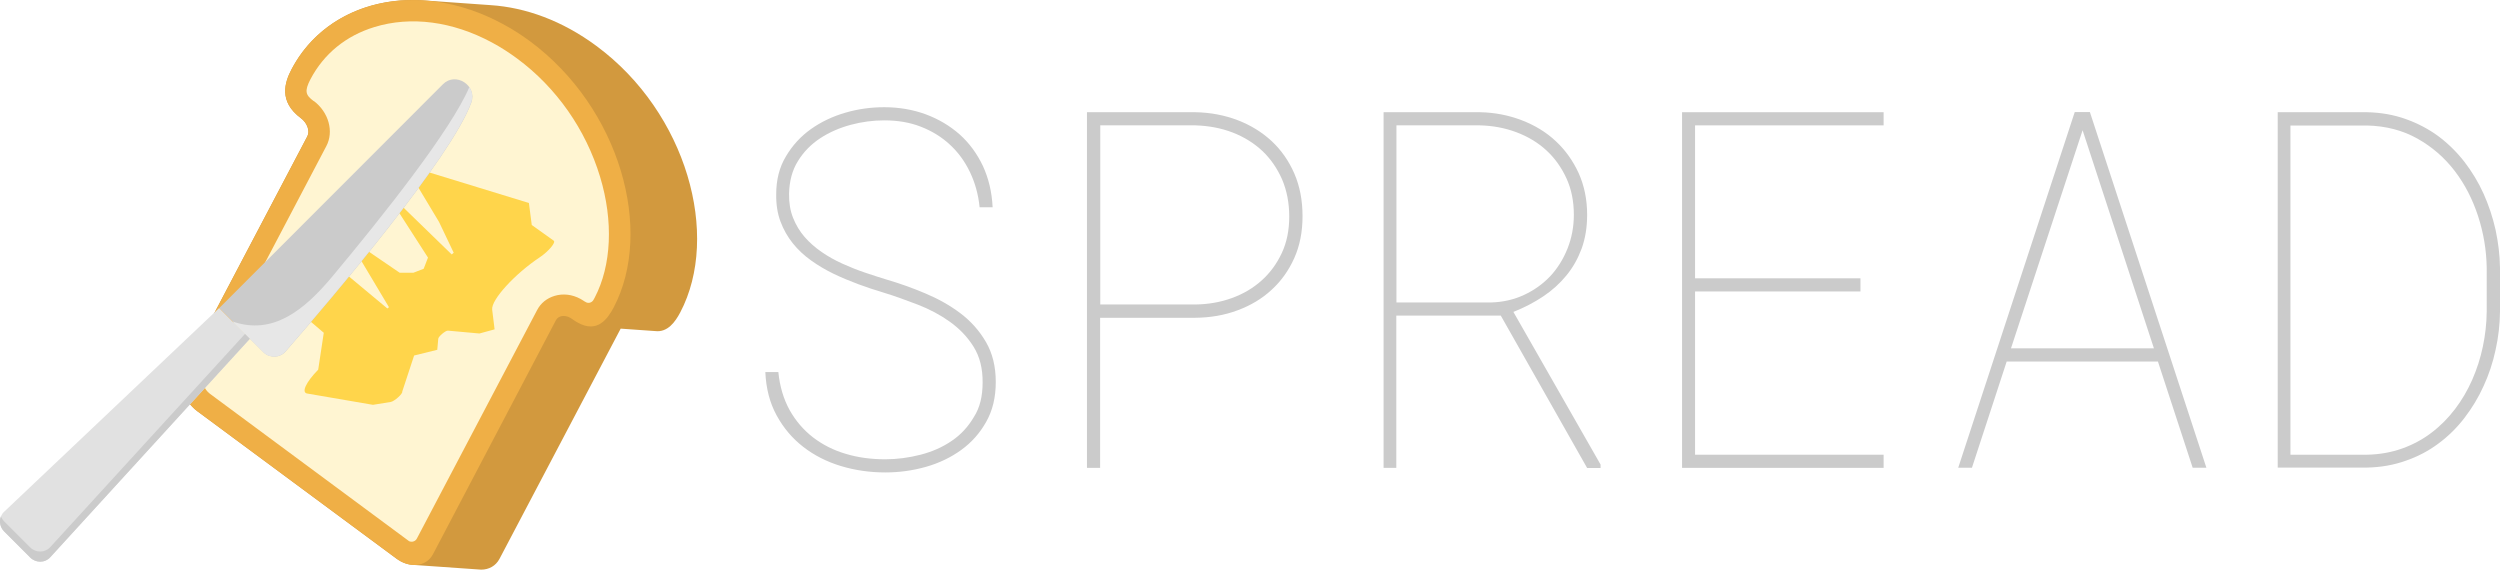
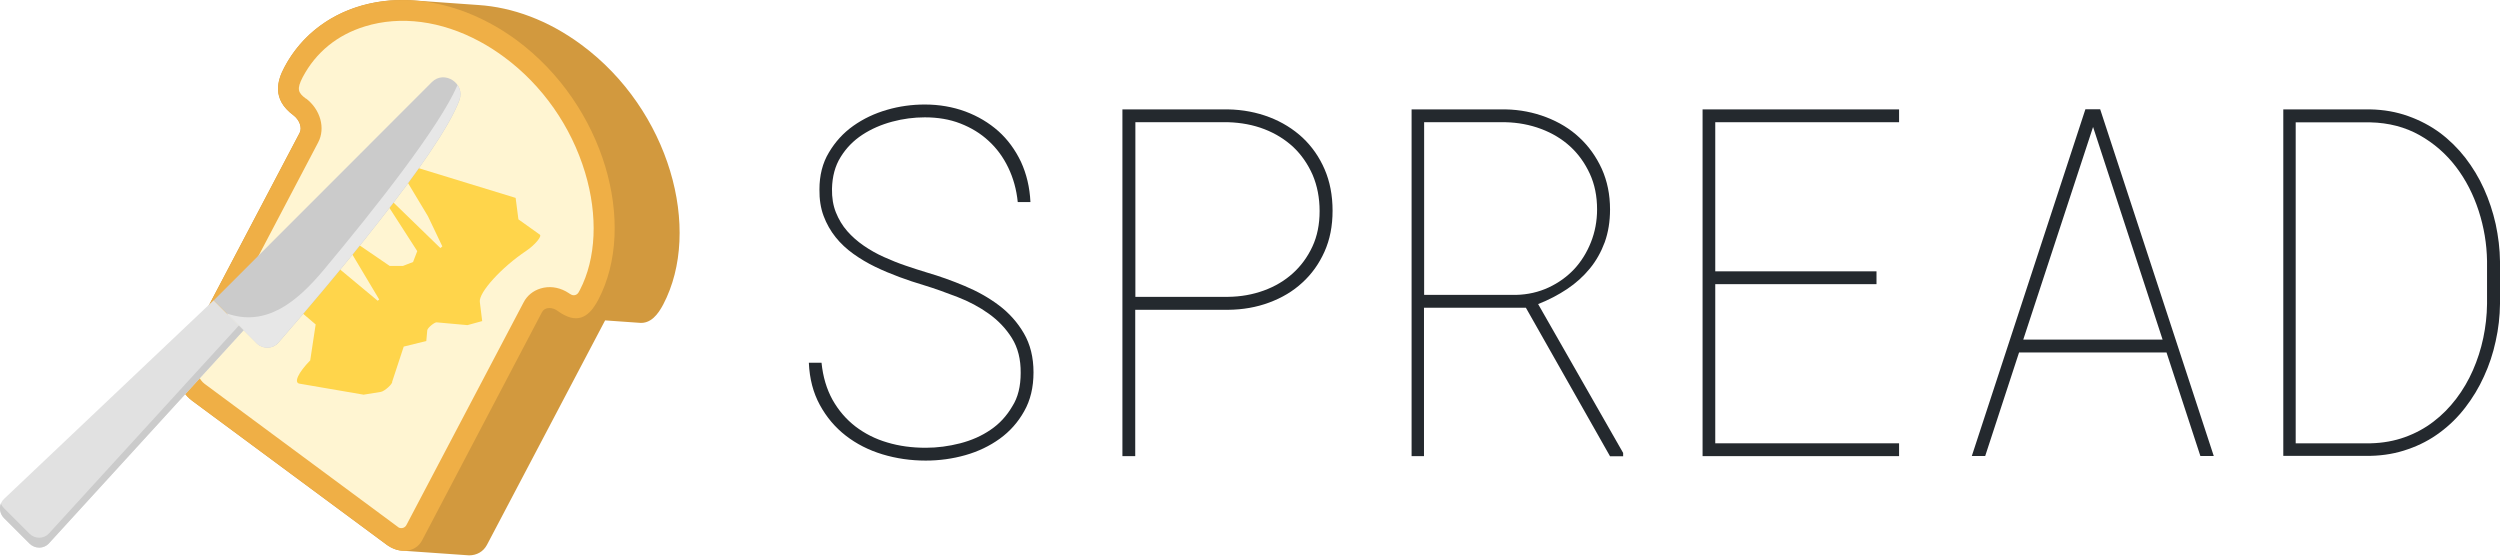
- <svg xmlns="http://www.w3.org/2000/svg" version="1.1" id="Layer_4" x="0px" y="0px" viewBox="0 0 1748.9 398.5" style="enable-background:new 0 0 1748.9 398.5;" xml:space="preserve">
+ <svg xmlns="http://www.w3.org/2000/svg" version="1.1" id="Layer_4" x="0px" y="0px" viewBox="0 0 1793.9 398.5" style="enable-background:new 0 0 1793.9 398.5;" xml:space="preserve">
  <style type="text/css">
	.st0{fill:#D2993E;}
	.st1{fill:#EFAF46;}
	.st2{fill:#FFF5D2;}
	.st3{fill:#FFD54B;}
	.st4{fill:#CBCBCB;}
	.st5{fill:#E7E7E7;}
	.st6{fill:#E1E1E1;}
+ 	.st7{fill:#24292E;}
</style>
  <g>
    <g>
      <g>
        <path class="st0" d="M128.9,258.9L215,95.3c1.9-3.6-0.1-9.3-4.5-12.6C194.7,71,199.2,57.5,204,48.4c17.1-32.5,51.5-50,90-48.3     l49.3,3.5c24.3,1.6,50,10.8,74,28.6c63.2,46.7,86.8,132.6,58.6,186.3c-3.5,6.6-8.8,14.2-17.6,13.1l-24.1-1.7L349.4,391     c-2.6,4.9-7.4,7.5-12.8,7.5l-47.2-3.3c-4-0.1-8.3-1.6-12.2-4.5L137.9,287.6C128.4,280.5,124.3,267.7,128.9,258.9z" />
        <path class="st1" d="M351.2,16.5C292.7-14.9,229.3,0.2,204,48.4c-4.8,9.1-9.3,22.6,6.6,34.3c4.4,3.3,6.4,8.9,4.5,12.6L129,259     c-4.6,8.7-0.5,21.5,9,28.6l139.3,103.1c1,0.8,2.1,1.4,3.1,2c8.8,4.7,18.4,2.8,22.5-5l86-163.7c1.7-3.2,6-3.9,10-1.7     c0.5,0.3,1,0.6,1.4,0.9c1.5,1.1,2.9,2,4.3,2.7c13.2,7.1,20.3-2.5,24.7-10.8c28.2-53.7,4.6-139.5-58.6-186.3     C364.3,24.1,357.8,20,351.2,16.5L351.2,16.5z" />
        <path class="st2" d="M419.8,123.7c-10-33.1-30.6-62.5-58.1-82.8c-5.7-4.2-11.6-8-17.6-11.2c-27.5-14.8-56.6-18.6-82.1-10.8     c-20,6.1-35.4,18.7-44.8,36.5c-4.4,8.5-3.4,11.1,2.2,15.3h0.1h0.1c10.3,7.8,14.1,21.3,8.7,31.5l-86.1,163.7     c-0.7,1.3,0.4,6.4,4.7,9.6l139.3,103.1c2.1,0.9,4.5,0.1,5.5-2l84-159.6c2.5-4.9,6.9-8.4,12.2-10c5.9-1.8,12.3-1.1,18.2,2.1     c1.1,0.6,3.2,2,3.2,2h0.1l0,0c1.9,1.4,4.5,0.8,5.7-1.2c0.3-0.5,0.6-1.1,1-1.8C427.8,185.6,429.2,154.8,419.8,123.7z" />
      </g>
      <path class="st3" d="M307.1,155.2l10.3,21.6L316,178l-48-46.6l31.4,48.8l-3,7.8l-7.2,2.8h-9.6l-22.4-15.3l-6.4,3.7l21.3,35.7    l-1.1,0.9L243.6,193l-18-18.6l8.8,30.4l-29-23.3l12.2,25.8l-14,6l22.9,19.5l-3.9,25.8l0,0c-8.7,8.9-11.9,16-7.7,16.7l46,7.9    l12.4-2c2.6-0.4,8.6-5.8,8.1-7.3l8.3-25.2l16.2-4l0.7-7.8c0.2-1.6,5.1-5.7,6.7-5.6l22.1,2l10.6-2.9l-1.7-13.8    c-0.8-6.8,15.7-24.9,33.3-36.6l0,0c6.1-4.1,11.4-10.4,9.8-11.6l-15.4-11l-2-15.4l-86.8-26.6L307.1,155.2z" />
    </g>
    <g>
      <path class="st4" d="M309.9,58.9c8.9-8.9,24.1,1,19.8,12.9c-13.9,38.3-96.9,136.2-130,174.2c-3.9,4.4-10.8,4.7-15.2,0.6l-9.6-9.6    l-21.5-21.5L309.9,58.9z" />
      <path class="st5" d="M232.1,193.9C268.6,150.2,315.5,91,328.3,61c2,2.9,2.8,6.7,1.3,10.8c-13.9,38.3-96.9,136.2-130,174.2    c-3.9,4.4-10.8,4.7-15.2,0.6l-9.6-9.6l-12.1-12.1C190.9,234.8,212.9,216.8,232.1,193.9z" />
      <path class="st6" d="M153.3,215.5l21.5,21.5L35.1,389.9c-3.6,4-10,4.1-14,0.1L2.9,371.8c-3.9-3.9-3.9-10.2,0-13.8L153.3,215.5z" />
      <path class="st4" d="M2.9,364.7l18.2,18.2c4,4,10.3,3.9,14-0.1l136.3-149.2l3.4,3.4L35.1,389.9c-3.6,4-10,4.1-14,0.1L2.9,371.8    c-2.9-2.9-3.6-7.1-2.3-10.5C1.2,362.5,1.9,363.7,2.9,364.7z" />
    </g>
  </g>
  <g>
-     <path class="st4" d="M687.4,267.6c0.1-9.8-2-18.1-6.3-25c-4.3-6.9-9.9-12.7-16.6-17.5c-6.7-4.8-14.2-8.8-22.5-12   c-8.3-3.2-16.3-6.1-24.2-8.5c-5.7-1.7-11.5-3.6-17.4-5.8c-5.9-2.2-11.7-4.6-17.3-7.3c-5.6-2.7-10.8-5.8-15.7-9.3   c-4.9-3.5-9.2-7.5-12.8-12c-3.6-4.5-6.5-9.6-8.6-15.2c-2.1-5.6-3.1-12-3-19.1c0-10,2.2-18.9,6.8-26.5c4.5-7.6,10.3-14,17.5-19.1   c7.2-5.1,15.2-8.9,24.2-11.5c8.9-2.6,18-3.8,27.1-3.8c10.4,0,20.1,1.7,29.1,5c9.1,3.4,16.9,8.1,23.7,14.1c6.7,6,12.1,13.4,16.2,22   c4,8.7,6.3,18.3,6.8,28.9h-9.1c-0.9-9-3.2-17.2-6.8-24.7c-3.6-7.5-8.3-13.9-14.1-19.2c-5.8-5.4-12.6-9.5-20.3-12.5   c-7.7-3-16.2-4.4-25.5-4.4c-7.7,0-15.6,1-23.4,3.1s-15,5.2-21.4,9.4c-6.4,4.2-11.6,9.5-15.6,16c-4,6.4-6,14-6.2,22.8   c-0.1,6.3,0.8,11.9,2.8,16.9c2,5,4.7,9.5,8.1,13.4s7.4,7.4,11.9,10.5c4.5,3.1,9.3,5.8,14.4,8.1c5.1,2.3,10.3,4.4,15.6,6.2   c5.3,1.8,10.5,3.5,15.5,5c8.9,2.6,17.9,5.8,26.9,9.6c9.1,3.8,17.3,8.4,24.6,13.9c7.3,5.5,13.3,12.2,17.9,20.1   c4.6,7.9,6.9,17.2,6.9,28c0,10.7-2.2,20-6.7,27.9c-4.4,7.9-10.3,14.5-17.5,19.7c-7.2,5.2-15.5,9.2-24.7,11.8s-18.7,3.9-28.4,3.9   c-10.8,0-21.2-1.5-31.1-4.5c-9.9-3-18.7-7.5-26.3-13.4c-7.6-5.9-13.8-13.2-18.6-22s-7.4-18.8-7.9-30.3h9.1c1,10.1,3.7,19,7.9,26.6   c4.3,7.6,9.7,13.9,16.4,19.1c6.7,5.1,14.3,9,22.9,11.5c8.6,2.6,17.8,3.8,27.6,3.8c8.3,0,16.5-1.1,24.7-3.2   c8.1-2.1,15.4-5.3,21.8-9.7c6.4-4.3,11.5-9.9,15.5-16.7C685.5,285.2,687.4,277.1,687.4,267.6z" />
-     <path class="st4" d="M769.6,222.2v105.1h-9.2V78.5h75.9c10.6,0.2,20.4,2.1,29.6,5.6c9.1,3.5,17,8.4,23.8,14.7   c6.7,6.3,12,13.9,15.8,22.7c3.8,8.8,5.7,18.7,5.7,29.7s-1.9,20.7-5.8,29.4c-3.9,8.7-9.2,16.1-15.9,22.2   c-6.7,6.2-14.6,10.9-23.8,14.3c-9.1,3.4-18.9,5.1-29.4,5.2H769.6z M769.6,213h66.7c9-0.1,17.5-1.6,25.5-4.5c8-2.9,14.9-7,20.8-12.3   c5.9-5.3,10.6-11.7,14.1-19.2c3.5-7.5,5.2-16,5.2-25.5c0-9.6-1.7-18.2-5-26c-3.4-7.7-8-14.4-13.8-19.9c-5.9-5.5-12.8-9.8-20.8-12.9   c-8-3.1-16.7-4.7-25.9-5h-66.7V213z" />
-     <path class="st4" d="M1049.9,220.8h-73.1v106.5h-8.9V78.5h67.5c10.3,0.2,19.9,2.1,29.1,5.6c9.1,3.5,17.1,8.3,23.8,14.6   c6.8,6.3,12.1,13.8,16.1,22.5c3.9,8.7,5.9,18.4,5.9,29.1c0,8.7-1.3,16.5-3.8,23.5c-2.6,7-6.1,13.3-10.7,18.9   c-4.6,5.6-10,10.5-16.3,14.7c-6.3,4.2-13.2,7.8-20.8,10.8l61,106.8v2.4h-9.4L1049.9,220.8z M976.8,211.6h66.1   c8.4-0.2,16.2-2,23.3-5.3c7.1-3.3,13.2-7.7,18.4-13.2c5.1-5.5,9.1-12,12-19.3c2.9-7.3,4.4-15.2,4.4-23.5c0-9.5-1.7-18-5.2-25.6   c-3.5-7.6-8.2-14.2-14.1-19.6c-5.9-5.4-12.9-9.6-20.9-12.6c-8-3-16.6-4.6-25.5-4.8h-58.4V211.6z" />
-     <path class="st4" d="M1301.5,203.9h-115.7v114.2h131.9v9.2h-141V78.5h141v9.2h-131.9v107h115.7V203.9z" />
-     <path class="st4" d="M1509.6,252.9h-105.8l-24.3,74.3h-9.6l81.5-248.8h10.6l81.5,248.8h-9.6L1509.6,252.9z M1406.8,243.7h100   l-49.9-152.6L1406.8,243.7z" />
-     <path class="st4" d="M1593.4,327.3V78.5h62.5c9.7,0.2,18.7,1.8,27.1,4.8c8.4,3,16,7,22.8,12c6.8,5.1,12.9,11.1,18.2,17.9   c5.3,6.9,9.8,14.3,13.4,22.3c3.6,8,6.4,16.4,8.4,25.3c1.9,8.9,3,17.8,3.1,26.8v30.4c-0.1,9-1.1,17.9-3.1,26.8   c-1.9,8.9-4.7,17.3-8.4,25.3c-3.6,8-8.1,15.4-13.4,22.3c-5.3,6.9-11.4,12.9-18.2,17.9c-6.8,5.1-14.4,9.1-22.8,12   c-8.4,3-17.4,4.6-27.1,4.8H1593.4z M1602.3,87.7v230.4h53.7c8.9-0.2,17.1-1.7,24.6-4.4s14.4-6.4,20.5-11.1   c6.2-4.7,11.6-10.2,16.4-16.5s8.8-13.2,12-20.5c3.2-7.3,5.7-15,7.4-23.1s2.6-16.1,2.7-24.4v-30.9c-0.2-12.2-2.2-24.2-6-35.9   c-3.8-11.7-9.2-22.3-16.3-31.6c-7.1-9.3-15.8-16.9-26.1-22.7c-10.3-5.8-22.1-8.9-35.3-9.2H1602.3z" />
+     <path class="st7" d="M732.4,267.6c0.1-9.8-2-18.1-6.3-25c-4.3-6.9-9.9-12.7-16.6-17.5c-6.7-4.8-14.2-8.8-22.5-12   c-8.3-3.2-16.3-6.1-24.2-8.5c-5.7-1.7-11.5-3.6-17.4-5.8c-5.9-2.2-11.7-4.6-17.3-7.3c-5.6-2.7-10.8-5.8-15.7-9.3   c-4.9-3.5-9.2-7.5-12.8-12c-3.6-4.5-6.5-9.6-8.6-15.2c-2.1-5.6-3.1-12-3-19.1c0-10,2.2-18.9,6.8-26.5c4.5-7.6,10.3-14,17.5-19.1   c7.2-5.1,15.2-8.9,24.2-11.5c8.9-2.6,18-3.8,27.1-3.8c10.4,0,20.1,1.7,29.1,5c9.1,3.4,16.9,8.1,23.7,14.1c6.7,6,12.1,13.4,16.2,22   c4,8.7,6.3,18.3,6.8,28.9h-9.1c-0.9-9-3.2-17.2-6.8-24.7c-3.6-7.5-8.3-13.9-14.1-19.2c-5.8-5.4-12.6-9.5-20.3-12.5   c-7.7-3-16.2-4.4-25.5-4.4c-7.7,0-15.6,1-23.4,3.1s-15,5.2-21.4,9.4c-6.4,4.2-11.6,9.5-15.6,16c-4,6.4-6,14-6.2,22.8   c-0.1,6.3,0.8,11.9,2.8,16.9c2,5,4.7,9.5,8.1,13.4s7.4,7.4,11.9,10.5c4.5,3.1,9.3,5.8,14.4,8.1c5.1,2.3,10.3,4.4,15.6,6.2   c5.3,1.8,10.5,3.5,15.5,5c8.9,2.6,17.9,5.8,26.9,9.6c9.1,3.8,17.3,8.4,24.6,13.9c7.3,5.5,13.3,12.2,17.9,20.1   c4.6,7.9,6.9,17.2,6.9,28c0,10.7-2.2,20-6.7,27.9c-4.4,7.9-10.3,14.5-17.5,19.7c-7.2,5.2-15.5,9.2-24.7,11.8s-18.7,3.9-28.4,3.9   c-10.8,0-21.2-1.5-31.1-4.5c-9.9-3-18.7-7.5-26.3-13.4c-7.6-5.9-13.8-13.2-18.6-22s-7.4-18.8-7.9-30.3h9.1c1,10.1,3.7,19,7.9,26.6   c4.3,7.6,9.7,13.9,16.4,19.1c6.7,5.1,14.3,9,22.9,11.5c8.6,2.6,17.8,3.8,27.6,3.8c8.3,0,16.5-1.1,24.7-3.2   c8.1-2.1,15.4-5.3,21.8-9.7c6.4-4.3,11.5-9.9,15.5-16.7C730.5,285.2,732.4,277.1,732.4,267.6z" />
+     <path class="st7" d="M814.6,222.2v105.1h-9.2V78.5h75.9c10.6,0.2,20.4,2.1,29.6,5.6c9.1,3.5,17,8.4,23.8,14.7   c6.7,6.3,12,13.9,15.8,22.7c3.8,8.8,5.7,18.7,5.7,29.7s-1.9,20.7-5.8,29.4c-3.9,8.7-9.2,16.1-15.9,22.2   c-6.7,6.2-14.6,10.9-23.8,14.3c-9.1,3.4-18.9,5.1-29.4,5.2H814.6z M814.6,213h66.7c9-0.1,17.5-1.6,25.5-4.5c8-2.9,14.9-7,20.8-12.3   c5.9-5.3,10.6-11.7,14.1-19.2c3.5-7.5,5.2-16,5.2-25.5c0-9.6-1.7-18.2-5-26c-3.4-7.7-8-14.4-13.8-19.9c-5.9-5.5-12.8-9.8-20.8-12.9   c-8-3.1-16.7-4.7-25.9-5h-66.7V213z" />
+     <path class="st7" d="M1094.9,220.8h-73.1v106.5h-8.9V78.5h67.5c10.3,0.2,19.9,2.1,29.1,5.6c9.1,3.5,17.1,8.3,23.8,14.6   c6.8,6.3,12.1,13.8,16.1,22.5c3.9,8.7,5.9,18.4,5.9,29.1c0,8.7-1.3,16.5-3.8,23.5c-2.6,7-6.1,13.3-10.7,18.9   c-4.6,5.6-10,10.5-16.3,14.7c-6.3,4.2-13.2,7.8-20.8,10.8l61,106.8v2.4h-9.4L1094.9,220.8z M1021.8,211.6h66.1   c8.4-0.2,16.2-2,23.3-5.3c7.1-3.3,13.2-7.7,18.4-13.2c5.1-5.5,9.1-12,12-19.3c2.9-7.3,4.4-15.2,4.4-23.5c0-9.5-1.7-18-5.2-25.6   c-3.5-7.6-8.2-14.2-14.1-19.6c-5.9-5.4-12.9-9.6-20.9-12.6c-8-3-16.6-4.6-25.5-4.8h-58.4V211.6z" />
+     <path class="st7" d="M1346.5,203.9h-115.7v114.2h131.9v9.2h-141V78.5h141v9.2h-131.9v107h115.7V203.9z" />
+     <path class="st7" d="M1554.6,252.9h-105.8l-24.3,74.3h-9.6l81.5-248.8h10.6l81.5,248.8h-9.6L1554.6,252.9z M1451.8,243.7h100   l-49.9-152.6L1451.8,243.7z" />
+     <path class="st7" d="M1638.4,327.3V78.5h62.5c9.7,0.2,18.7,1.8,27.1,4.8c8.4,3,16,7,22.8,12c6.8,5.1,12.9,11.1,18.2,17.9   c5.3,6.9,9.8,14.3,13.4,22.3c3.6,8,6.4,16.4,8.4,25.3c1.9,8.9,3,17.8,3.1,26.8v30.4c-0.1,9-1.1,17.9-3.1,26.8   c-1.9,8.9-4.7,17.3-8.4,25.3c-3.6,8-8.1,15.4-13.4,22.3c-5.3,6.9-11.4,12.9-18.2,17.9c-6.8,5.1-14.4,9.1-22.8,12   c-8.4,3-17.4,4.6-27.1,4.8H1638.4z M1647.3,87.7v230.4h53.7c8.9-0.2,17.1-1.7,24.6-4.4s14.4-6.4,20.5-11.1   c6.2-4.7,11.6-10.2,16.4-16.5s8.8-13.2,12-20.5c3.2-7.3,5.7-15,7.4-23.1s2.6-16.1,2.7-24.4v-30.9c-0.2-12.2-2.2-24.2-6-35.9   c-3.8-11.7-9.2-22.3-16.3-31.6c-7.1-9.3-15.8-16.9-26.1-22.7c-10.3-5.8-22.1-8.9-35.3-9.2H1647.3z" />
  </g>
</svg>
